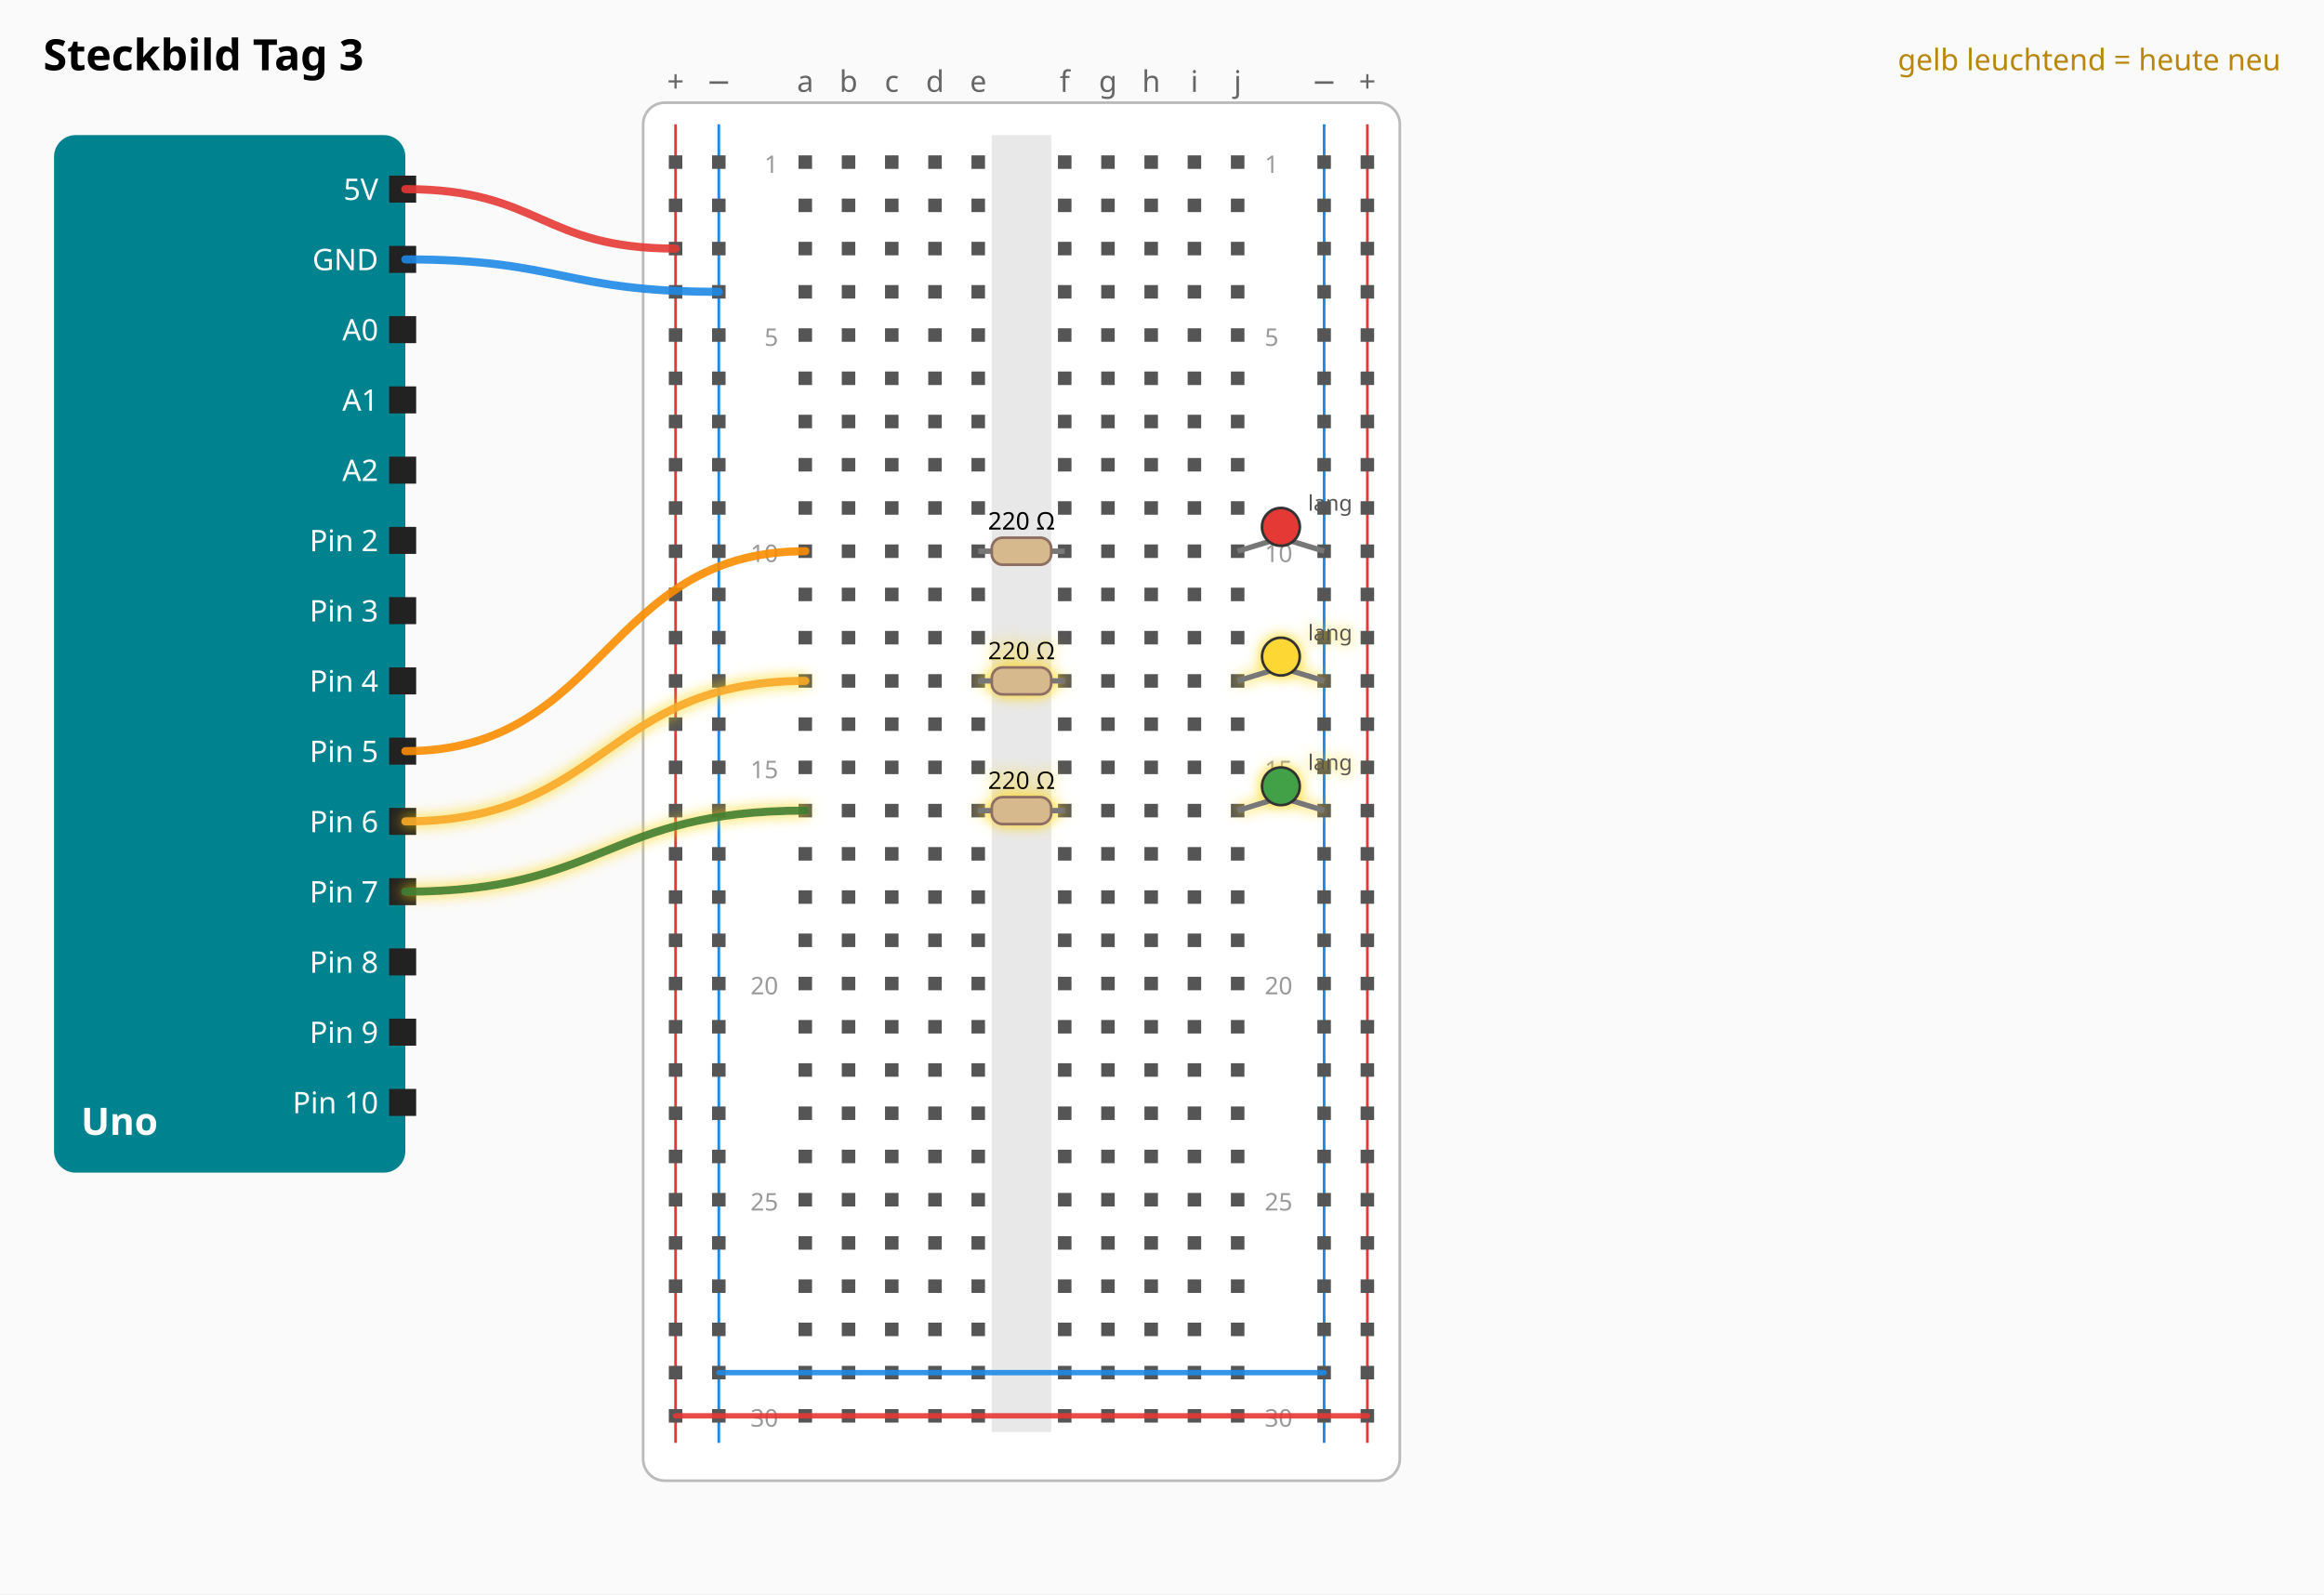
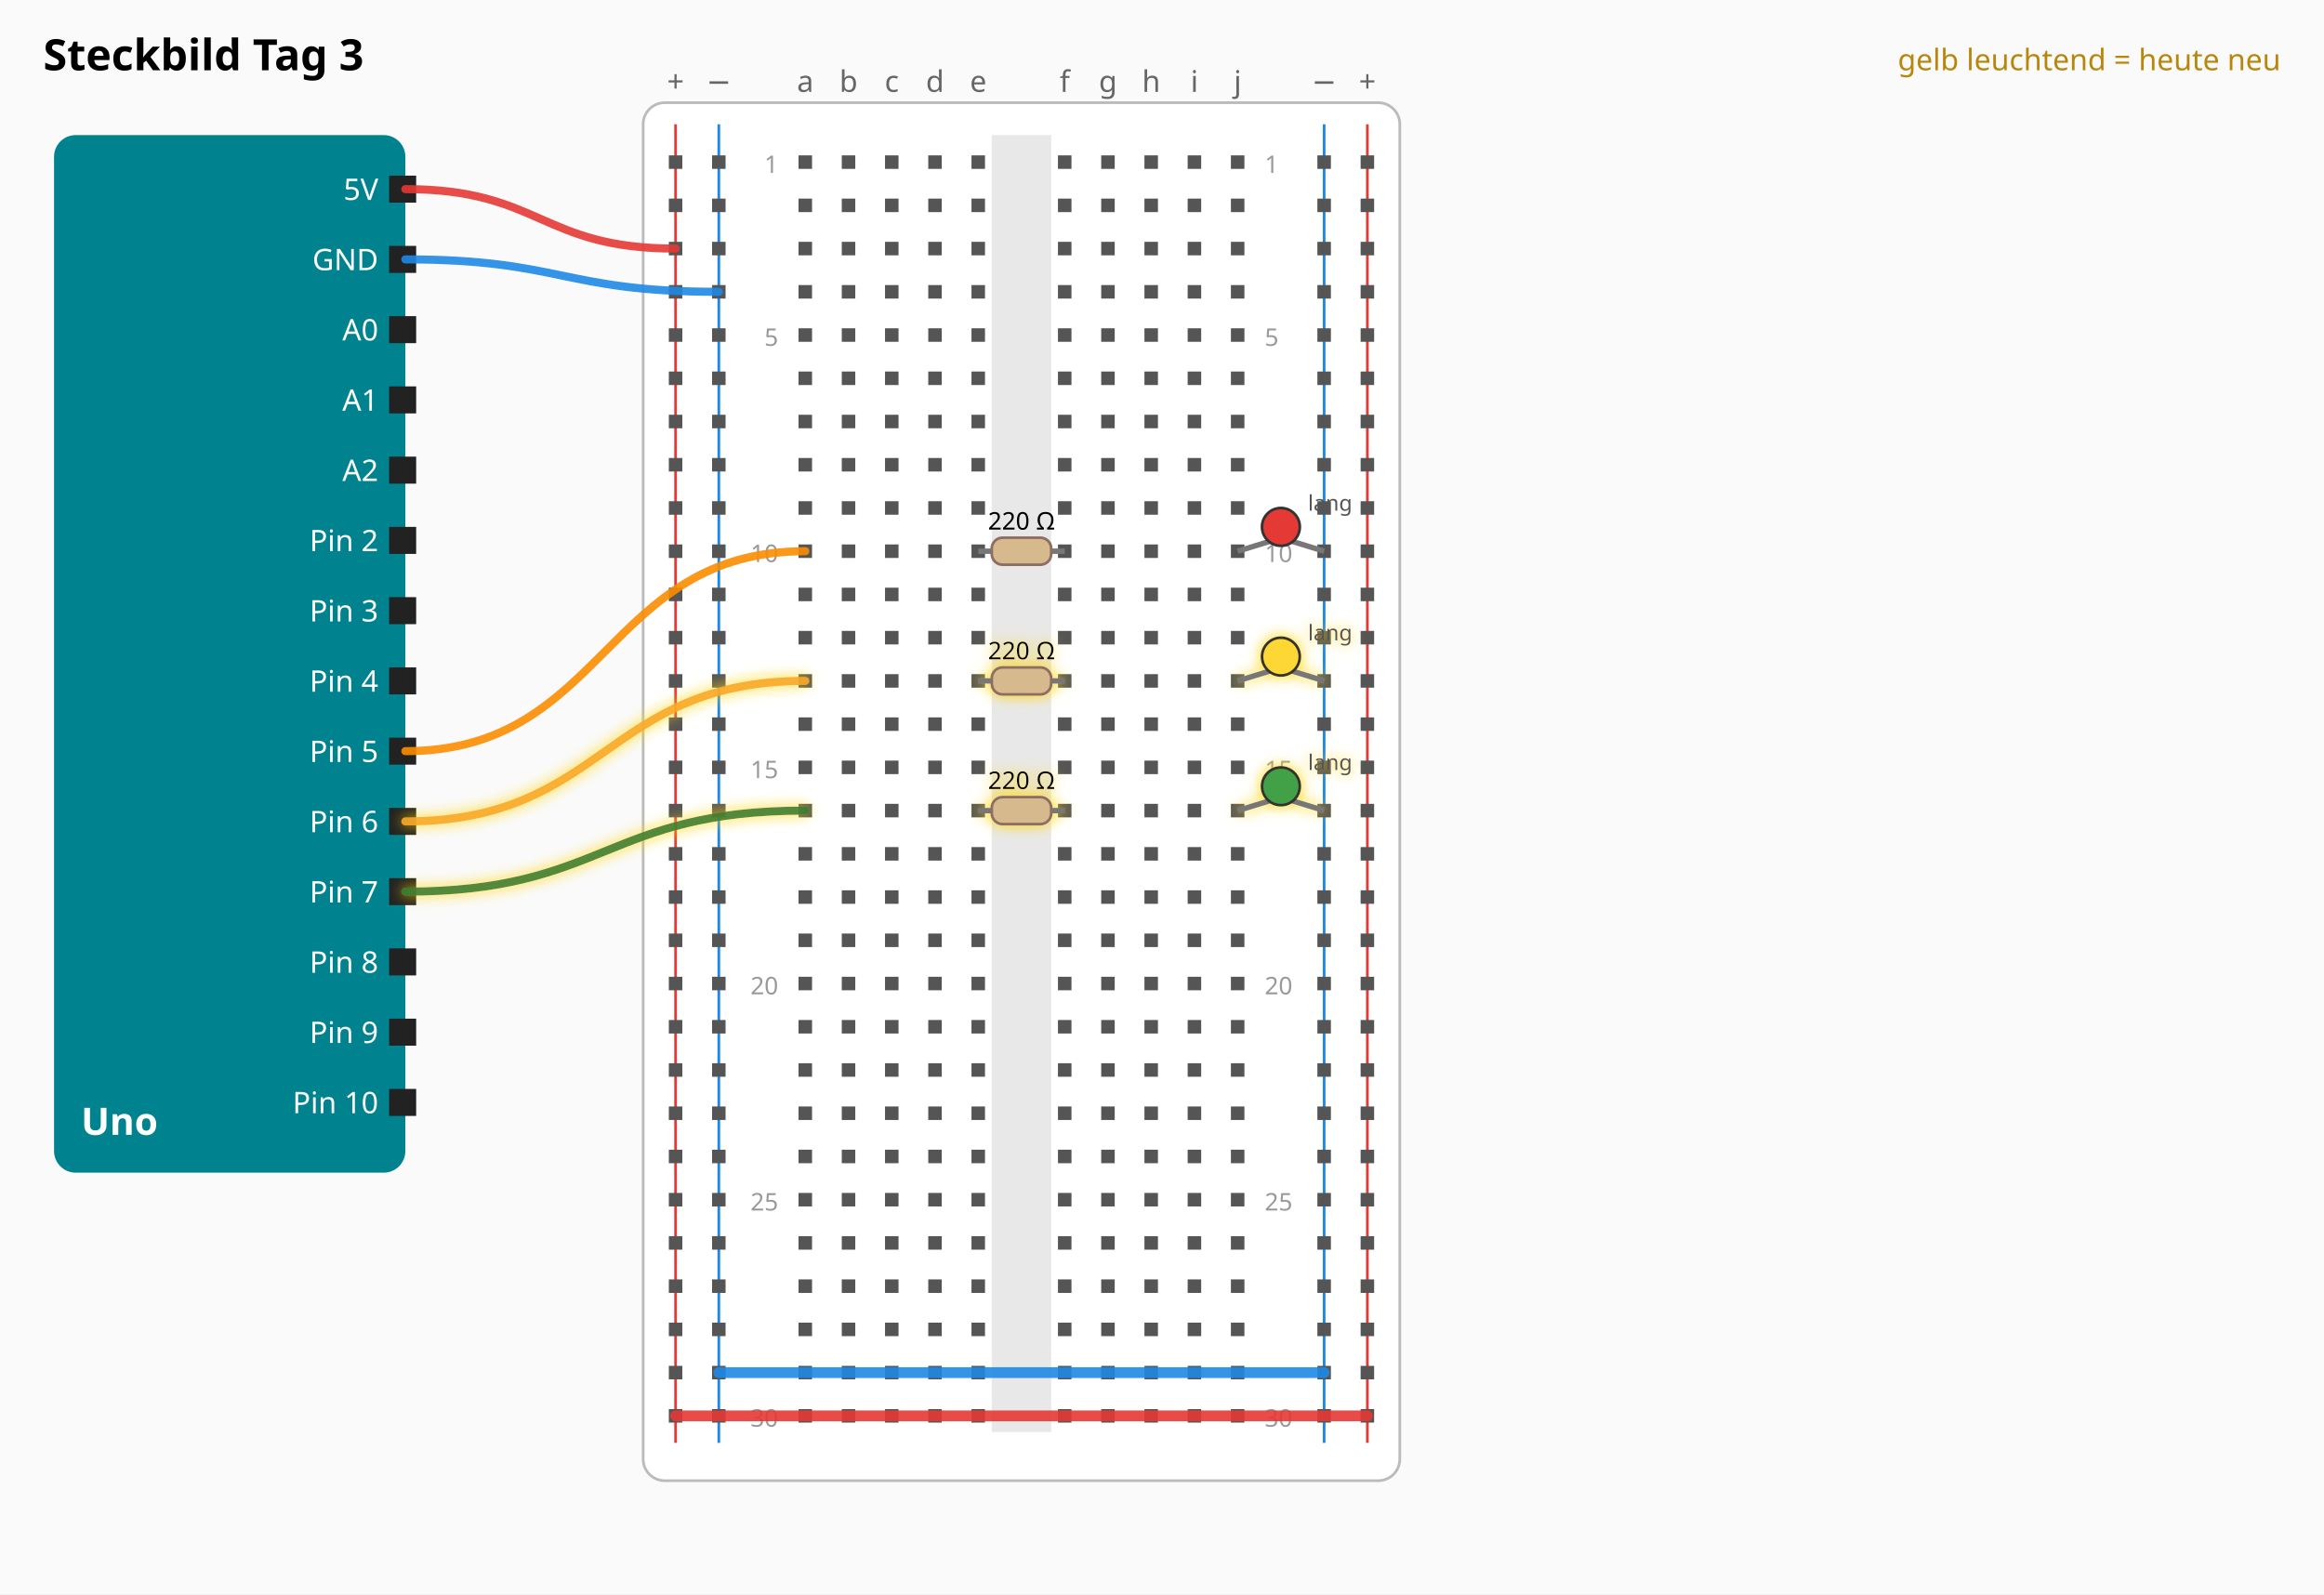
<svg xmlns="http://www.w3.org/2000/svg" viewBox="0 0 860 590" font-family="sans-serif" font-size="11">
  <defs>
    <filter id="glow" x="-50%" y="-50%" width="200%" height="200%">
      <feDropShadow dx="0" dy="0" stdDeviation="2.5" flood-color="#ffd400" flood-opacity="1" />
    </filter>
  </defs>
  <rect width="860" height="590" fill="#fafafa" />
  <text x="16" y="26" font-size="16" font-weight="bold">Steckbild Tag 3</text>
  <text x="844" y="26" text-anchor="end" fill="#b8860b">gelb leuchtend = heute neu</text>
  <rect x="238" y="38" width="280" height="510" rx="8" fill="#ffffff" stroke="#bbb" />
  <rect x="367" y="50" width="22" height="480" fill="#e8e8e8" />
  <line x1="250" y1="46" x2="250" y2="534" stroke="#e53935" stroke-width="1" />
  <line x1="506" y1="46" x2="506" y2="534" stroke="#e53935" stroke-width="1" />
  <line x1="266" y1="46" x2="266" y2="534" stroke="#1e88e5" stroke-width="1" />
  <line x1="490" y1="46" x2="490" y2="534" stroke="#1e88e5" stroke-width="1" />
  <text x="250" y="34" text-anchor="middle" fill="#666">+</text>
  <rect x="247.5" y="57.5" width="5" height="5" fill="#555" />
  <rect x="247.5" y="73.5" width="5" height="5" fill="#555" />
  <rect x="247.5" y="89.5" width="5" height="5" fill="#555" />
  <rect x="247.5" y="105.5" width="5" height="5" fill="#555" />
  <rect x="247.5" y="121.5" width="5" height="5" fill="#555" />
  <rect x="247.5" y="137.5" width="5" height="5" fill="#555" />
  <rect x="247.5" y="153.5" width="5" height="5" fill="#555" />
  <rect x="247.5" y="169.5" width="5" height="5" fill="#555" />
  <rect x="247.5" y="185.5" width="5" height="5" fill="#555" />
  <rect x="247.5" y="201.5" width="5" height="5" fill="#555" />
  <rect x="247.5" y="217.5" width="5" height="5" fill="#555" />
  <rect x="247.5" y="233.5" width="5" height="5" fill="#555" />
  <rect x="247.5" y="249.5" width="5" height="5" fill="#555" />
  <rect x="247.5" y="265.5" width="5" height="5" fill="#555" />
  <rect x="247.5" y="281.5" width="5" height="5" fill="#555" />
  <rect x="247.5" y="297.5" width="5" height="5" fill="#555" />
  <rect x="247.5" y="313.5" width="5" height="5" fill="#555" />
  <rect x="247.5" y="329.5" width="5" height="5" fill="#555" />
  <rect x="247.5" y="345.5" width="5" height="5" fill="#555" />
  <rect x="247.5" y="361.5" width="5" height="5" fill="#555" />
  <rect x="247.5" y="377.5" width="5" height="5" fill="#555" />
  <rect x="247.5" y="393.5" width="5" height="5" fill="#555" />
  <rect x="247.5" y="409.5" width="5" height="5" fill="#555" />
  <rect x="247.5" y="425.5" width="5" height="5" fill="#555" />
  <rect x="247.5" y="441.5" width="5" height="5" fill="#555" />
  <rect x="247.5" y="457.5" width="5" height="5" fill="#555" />
  <rect x="247.5" y="473.5" width="5" height="5" fill="#555" />
  <rect x="247.5" y="489.5" width="5" height="5" fill="#555" />
  <rect x="247.5" y="505.5" width="5" height="5" fill="#555" />
  <rect x="247.5" y="521.5" width="5" height="5" fill="#555" />
  <text x="266" y="34" text-anchor="middle" fill="#666">−</text>
  <rect x="263.5" y="57.5" width="5" height="5" fill="#555" />
  <rect x="263.5" y="73.5" width="5" height="5" fill="#555" />
  <rect x="263.5" y="89.5" width="5" height="5" fill="#555" />
  <rect x="263.5" y="105.5" width="5" height="5" fill="#555" />
  <rect x="263.5" y="121.5" width="5" height="5" fill="#555" />
  <rect x="263.5" y="137.5" width="5" height="5" fill="#555" />
  <rect x="263.5" y="153.5" width="5" height="5" fill="#555" />
  <rect x="263.5" y="169.5" width="5" height="5" fill="#555" />
  <rect x="263.5" y="185.5" width="5" height="5" fill="#555" />
  <rect x="263.5" y="201.5" width="5" height="5" fill="#555" />
  <rect x="263.5" y="217.5" width="5" height="5" fill="#555" />
  <rect x="263.5" y="233.5" width="5" height="5" fill="#555" />
  <rect x="263.5" y="249.5" width="5" height="5" fill="#555" />
  <rect x="263.5" y="265.5" width="5" height="5" fill="#555" />
  <rect x="263.5" y="281.5" width="5" height="5" fill="#555" />
  <rect x="263.5" y="297.5" width="5" height="5" fill="#555" />
  <rect x="263.5" y="313.5" width="5" height="5" fill="#555" />
  <rect x="263.5" y="329.5" width="5" height="5" fill="#555" />
  <rect x="263.5" y="345.5" width="5" height="5" fill="#555" />
  <rect x="263.5" y="361.5" width="5" height="5" fill="#555" />
  <rect x="263.5" y="377.5" width="5" height="5" fill="#555" />
  <rect x="263.5" y="393.5" width="5" height="5" fill="#555" />
  <rect x="263.5" y="409.5" width="5" height="5" fill="#555" />
  <rect x="263.5" y="425.5" width="5" height="5" fill="#555" />
  <rect x="263.5" y="441.5" width="5" height="5" fill="#555" />
  <rect x="263.5" y="457.5" width="5" height="5" fill="#555" />
  <rect x="263.5" y="473.5" width="5" height="5" fill="#555" />
  <rect x="263.5" y="489.5" width="5" height="5" fill="#555" />
  <rect x="263.5" y="505.5" width="5" height="5" fill="#555" />
  <rect x="263.5" y="521.5" width="5" height="5" fill="#555" />
  <text x="298" y="34" text-anchor="middle" fill="#666">a</text>
  <rect x="295.5" y="57.5" width="5" height="5" fill="#555" />
  <rect x="295.5" y="73.5" width="5" height="5" fill="#555" />
  <rect x="295.5" y="89.5" width="5" height="5" fill="#555" />
  <rect x="295.5" y="105.5" width="5" height="5" fill="#555" />
  <rect x="295.5" y="121.5" width="5" height="5" fill="#555" />
  <rect x="295.5" y="137.5" width="5" height="5" fill="#555" />
  <rect x="295.5" y="153.5" width="5" height="5" fill="#555" />
  <rect x="295.5" y="169.5" width="5" height="5" fill="#555" />
  <rect x="295.5" y="185.5" width="5" height="5" fill="#555" />
  <rect x="295.5" y="201.5" width="5" height="5" fill="#555" />
  <rect x="295.5" y="217.5" width="5" height="5" fill="#555" />
  <rect x="295.5" y="233.5" width="5" height="5" fill="#555" />
  <rect x="295.5" y="249.5" width="5" height="5" fill="#555" />
  <rect x="295.5" y="265.5" width="5" height="5" fill="#555" />
  <rect x="295.5" y="281.5" width="5" height="5" fill="#555" />
  <rect x="295.5" y="297.5" width="5" height="5" fill="#555" />
  <rect x="295.5" y="313.5" width="5" height="5" fill="#555" />
  <rect x="295.5" y="329.5" width="5" height="5" fill="#555" />
  <rect x="295.5" y="345.5" width="5" height="5" fill="#555" />
  <rect x="295.5" y="361.5" width="5" height="5" fill="#555" />
  <rect x="295.5" y="377.5" width="5" height="5" fill="#555" />
  <rect x="295.5" y="393.5" width="5" height="5" fill="#555" />
  <rect x="295.5" y="409.5" width="5" height="5" fill="#555" />
  <rect x="295.5" y="425.5" width="5" height="5" fill="#555" />
  <rect x="295.5" y="441.5" width="5" height="5" fill="#555" />
  <rect x="295.5" y="457.5" width="5" height="5" fill="#555" />
  <rect x="295.5" y="473.5" width="5" height="5" fill="#555" />
  <rect x="295.5" y="489.5" width="5" height="5" fill="#555" />
  <rect x="295.5" y="505.5" width="5" height="5" fill="#555" />
  <rect x="295.5" y="521.5" width="5" height="5" fill="#555" />
  <text x="314" y="34" text-anchor="middle" fill="#666">b</text>
  <rect x="311.5" y="57.5" width="5" height="5" fill="#555" />
  <rect x="311.5" y="73.5" width="5" height="5" fill="#555" />
  <rect x="311.5" y="89.5" width="5" height="5" fill="#555" />
  <rect x="311.5" y="105.5" width="5" height="5" fill="#555" />
  <rect x="311.5" y="121.5" width="5" height="5" fill="#555" />
  <rect x="311.5" y="137.5" width="5" height="5" fill="#555" />
  <rect x="311.5" y="153.5" width="5" height="5" fill="#555" />
  <rect x="311.5" y="169.5" width="5" height="5" fill="#555" />
  <rect x="311.5" y="185.5" width="5" height="5" fill="#555" />
  <rect x="311.5" y="201.5" width="5" height="5" fill="#555" />
  <rect x="311.5" y="217.5" width="5" height="5" fill="#555" />
  <rect x="311.5" y="233.5" width="5" height="5" fill="#555" />
  <rect x="311.5" y="249.5" width="5" height="5" fill="#555" />
  <rect x="311.5" y="265.5" width="5" height="5" fill="#555" />
  <rect x="311.5" y="281.5" width="5" height="5" fill="#555" />
  <rect x="311.5" y="297.5" width="5" height="5" fill="#555" />
  <rect x="311.5" y="313.5" width="5" height="5" fill="#555" />
  <rect x="311.5" y="329.5" width="5" height="5" fill="#555" />
  <rect x="311.5" y="345.5" width="5" height="5" fill="#555" />
  <rect x="311.5" y="361.5" width="5" height="5" fill="#555" />
  <rect x="311.5" y="377.5" width="5" height="5" fill="#555" />
  <rect x="311.5" y="393.5" width="5" height="5" fill="#555" />
  <rect x="311.5" y="409.5" width="5" height="5" fill="#555" />
  <rect x="311.5" y="425.5" width="5" height="5" fill="#555" />
  <rect x="311.5" y="441.5" width="5" height="5" fill="#555" />
  <rect x="311.5" y="457.5" width="5" height="5" fill="#555" />
  <rect x="311.5" y="473.5" width="5" height="5" fill="#555" />
  <rect x="311.5" y="489.5" width="5" height="5" fill="#555" />
  <rect x="311.5" y="505.5" width="5" height="5" fill="#555" />
  <rect x="311.5" y="521.5" width="5" height="5" fill="#555" />
  <text x="330" y="34" text-anchor="middle" fill="#666">c</text>
  <rect x="327.5" y="57.5" width="5" height="5" fill="#555" />
  <rect x="327.5" y="73.5" width="5" height="5" fill="#555" />
  <rect x="327.5" y="89.5" width="5" height="5" fill="#555" />
  <rect x="327.5" y="105.5" width="5" height="5" fill="#555" />
  <rect x="327.5" y="121.5" width="5" height="5" fill="#555" />
  <rect x="327.5" y="137.5" width="5" height="5" fill="#555" />
  <rect x="327.5" y="153.5" width="5" height="5" fill="#555" />
  <rect x="327.5" y="169.5" width="5" height="5" fill="#555" />
  <rect x="327.5" y="185.5" width="5" height="5" fill="#555" />
  <rect x="327.5" y="201.5" width="5" height="5" fill="#555" />
  <rect x="327.5" y="217.5" width="5" height="5" fill="#555" />
  <rect x="327.5" y="233.5" width="5" height="5" fill="#555" />
  <rect x="327.5" y="249.5" width="5" height="5" fill="#555" />
  <rect x="327.5" y="265.5" width="5" height="5" fill="#555" />
  <rect x="327.5" y="281.5" width="5" height="5" fill="#555" />
  <rect x="327.5" y="297.5" width="5" height="5" fill="#555" />
  <rect x="327.5" y="313.5" width="5" height="5" fill="#555" />
  <rect x="327.5" y="329.5" width="5" height="5" fill="#555" />
  <rect x="327.5" y="345.5" width="5" height="5" fill="#555" />
  <rect x="327.5" y="361.5" width="5" height="5" fill="#555" />
  <rect x="327.5" y="377.5" width="5" height="5" fill="#555" />
  <rect x="327.5" y="393.5" width="5" height="5" fill="#555" />
  <rect x="327.5" y="409.5" width="5" height="5" fill="#555" />
  <rect x="327.5" y="425.5" width="5" height="5" fill="#555" />
  <rect x="327.5" y="441.5" width="5" height="5" fill="#555" />
  <rect x="327.5" y="457.5" width="5" height="5" fill="#555" />
  <rect x="327.5" y="473.5" width="5" height="5" fill="#555" />
  <rect x="327.5" y="489.5" width="5" height="5" fill="#555" />
  <rect x="327.5" y="505.5" width="5" height="5" fill="#555" />
  <rect x="327.5" y="521.5" width="5" height="5" fill="#555" />
  <text x="346" y="34" text-anchor="middle" fill="#666">d</text>
  <rect x="343.5" y="57.5" width="5" height="5" fill="#555" />
  <rect x="343.5" y="73.5" width="5" height="5" fill="#555" />
  <rect x="343.5" y="89.5" width="5" height="5" fill="#555" />
  <rect x="343.5" y="105.5" width="5" height="5" fill="#555" />
  <rect x="343.5" y="121.5" width="5" height="5" fill="#555" />
  <rect x="343.5" y="137.5" width="5" height="5" fill="#555" />
  <rect x="343.5" y="153.5" width="5" height="5" fill="#555" />
  <rect x="343.5" y="169.5" width="5" height="5" fill="#555" />
  <rect x="343.5" y="185.5" width="5" height="5" fill="#555" />
  <rect x="343.5" y="201.5" width="5" height="5" fill="#555" />
  <rect x="343.5" y="217.5" width="5" height="5" fill="#555" />
  <rect x="343.5" y="233.5" width="5" height="5" fill="#555" />
  <rect x="343.5" y="249.5" width="5" height="5" fill="#555" />
  <rect x="343.5" y="265.5" width="5" height="5" fill="#555" />
  <rect x="343.5" y="281.5" width="5" height="5" fill="#555" />
  <rect x="343.5" y="297.5" width="5" height="5" fill="#555" />
  <rect x="343.5" y="313.5" width="5" height="5" fill="#555" />
  <rect x="343.5" y="329.5" width="5" height="5" fill="#555" />
  <rect x="343.5" y="345.5" width="5" height="5" fill="#555" />
  <rect x="343.5" y="361.5" width="5" height="5" fill="#555" />
  <rect x="343.5" y="377.5" width="5" height="5" fill="#555" />
  <rect x="343.5" y="393.5" width="5" height="5" fill="#555" />
  <rect x="343.5" y="409.5" width="5" height="5" fill="#555" />
  <rect x="343.5" y="425.5" width="5" height="5" fill="#555" />
  <rect x="343.5" y="441.5" width="5" height="5" fill="#555" />
  <rect x="343.5" y="457.5" width="5" height="5" fill="#555" />
  <rect x="343.5" y="473.5" width="5" height="5" fill="#555" />
  <rect x="343.5" y="489.5" width="5" height="5" fill="#555" />
  <rect x="343.5" y="505.5" width="5" height="5" fill="#555" />
  <rect x="343.5" y="521.5" width="5" height="5" fill="#555" />
  <text x="362" y="34" text-anchor="middle" fill="#666">e</text>
  <rect x="359.5" y="57.5" width="5" height="5" fill="#555" />
  <rect x="359.5" y="73.5" width="5" height="5" fill="#555" />
  <rect x="359.5" y="89.5" width="5" height="5" fill="#555" />
  <rect x="359.5" y="105.5" width="5" height="5" fill="#555" />
  <rect x="359.5" y="121.5" width="5" height="5" fill="#555" />
  <rect x="359.5" y="137.5" width="5" height="5" fill="#555" />
  <rect x="359.5" y="153.5" width="5" height="5" fill="#555" />
  <rect x="359.5" y="169.5" width="5" height="5" fill="#555" />
  <rect x="359.5" y="185.5" width="5" height="5" fill="#555" />
  <rect x="359.5" y="201.5" width="5" height="5" fill="#555" />
  <rect x="359.5" y="217.5" width="5" height="5" fill="#555" />
  <rect x="359.5" y="233.5" width="5" height="5" fill="#555" />
  <rect x="359.5" y="249.5" width="5" height="5" fill="#555" />
  <rect x="359.5" y="265.5" width="5" height="5" fill="#555" />
  <rect x="359.5" y="281.5" width="5" height="5" fill="#555" />
  <rect x="359.5" y="297.5" width="5" height="5" fill="#555" />
  <rect x="359.5" y="313.5" width="5" height="5" fill="#555" />
  <rect x="359.5" y="329.5" width="5" height="5" fill="#555" />
  <rect x="359.5" y="345.5" width="5" height="5" fill="#555" />
  <rect x="359.5" y="361.5" width="5" height="5" fill="#555" />
  <rect x="359.5" y="377.5" width="5" height="5" fill="#555" />
  <rect x="359.5" y="393.5" width="5" height="5" fill="#555" />
  <rect x="359.5" y="409.5" width="5" height="5" fill="#555" />
  <rect x="359.5" y="425.5" width="5" height="5" fill="#555" />
  <rect x="359.5" y="441.5" width="5" height="5" fill="#555" />
  <rect x="359.5" y="457.5" width="5" height="5" fill="#555" />
  <rect x="359.5" y="473.5" width="5" height="5" fill="#555" />
  <rect x="359.5" y="489.5" width="5" height="5" fill="#555" />
  <rect x="359.5" y="505.5" width="5" height="5" fill="#555" />
  <rect x="359.5" y="521.5" width="5" height="5" fill="#555" />
  <text x="394" y="34" text-anchor="middle" fill="#666">f</text>
  <rect x="391.5" y="57.5" width="5" height="5" fill="#555" />
  <rect x="391.5" y="73.5" width="5" height="5" fill="#555" />
  <rect x="391.5" y="89.5" width="5" height="5" fill="#555" />
  <rect x="391.5" y="105.5" width="5" height="5" fill="#555" />
  <rect x="391.5" y="121.5" width="5" height="5" fill="#555" />
  <rect x="391.5" y="137.5" width="5" height="5" fill="#555" />
  <rect x="391.5" y="153.5" width="5" height="5" fill="#555" />
  <rect x="391.5" y="169.5" width="5" height="5" fill="#555" />
  <rect x="391.5" y="185.5" width="5" height="5" fill="#555" />
  <rect x="391.5" y="201.5" width="5" height="5" fill="#555" />
  <rect x="391.5" y="217.5" width="5" height="5" fill="#555" />
  <rect x="391.5" y="233.5" width="5" height="5" fill="#555" />
  <rect x="391.5" y="249.5" width="5" height="5" fill="#555" />
  <rect x="391.5" y="265.5" width="5" height="5" fill="#555" />
  <rect x="391.5" y="281.5" width="5" height="5" fill="#555" />
  <rect x="391.5" y="297.5" width="5" height="5" fill="#555" />
  <rect x="391.5" y="313.5" width="5" height="5" fill="#555" />
  <rect x="391.5" y="329.5" width="5" height="5" fill="#555" />
  <rect x="391.5" y="345.5" width="5" height="5" fill="#555" />
  <rect x="391.5" y="361.5" width="5" height="5" fill="#555" />
  <rect x="391.5" y="377.5" width="5" height="5" fill="#555" />
  <rect x="391.5" y="393.5" width="5" height="5" fill="#555" />
  <rect x="391.5" y="409.5" width="5" height="5" fill="#555" />
  <rect x="391.5" y="425.5" width="5" height="5" fill="#555" />
  <rect x="391.5" y="441.5" width="5" height="5" fill="#555" />
  <rect x="391.5" y="457.5" width="5" height="5" fill="#555" />
  <rect x="391.5" y="473.5" width="5" height="5" fill="#555" />
  <rect x="391.5" y="489.5" width="5" height="5" fill="#555" />
  <rect x="391.5" y="505.5" width="5" height="5" fill="#555" />
  <rect x="391.5" y="521.5" width="5" height="5" fill="#555" />
  <text x="410" y="34" text-anchor="middle" fill="#666">g</text>
  <rect x="407.5" y="57.5" width="5" height="5" fill="#555" />
  <rect x="407.5" y="73.5" width="5" height="5" fill="#555" />
  <rect x="407.5" y="89.5" width="5" height="5" fill="#555" />
  <rect x="407.5" y="105.5" width="5" height="5" fill="#555" />
  <rect x="407.5" y="121.5" width="5" height="5" fill="#555" />
  <rect x="407.5" y="137.5" width="5" height="5" fill="#555" />
  <rect x="407.5" y="153.5" width="5" height="5" fill="#555" />
  <rect x="407.5" y="169.5" width="5" height="5" fill="#555" />
  <rect x="407.5" y="185.5" width="5" height="5" fill="#555" />
  <rect x="407.5" y="201.5" width="5" height="5" fill="#555" />
  <rect x="407.5" y="217.5" width="5" height="5" fill="#555" />
  <rect x="407.5" y="233.5" width="5" height="5" fill="#555" />
  <rect x="407.5" y="249.5" width="5" height="5" fill="#555" />
  <rect x="407.5" y="265.5" width="5" height="5" fill="#555" />
  <rect x="407.5" y="281.5" width="5" height="5" fill="#555" />
  <rect x="407.5" y="297.5" width="5" height="5" fill="#555" />
  <rect x="407.5" y="313.5" width="5" height="5" fill="#555" />
  <rect x="407.5" y="329.5" width="5" height="5" fill="#555" />
  <rect x="407.5" y="345.5" width="5" height="5" fill="#555" />
  <rect x="407.5" y="361.5" width="5" height="5" fill="#555" />
  <rect x="407.5" y="377.5" width="5" height="5" fill="#555" />
  <rect x="407.5" y="393.5" width="5" height="5" fill="#555" />
  <rect x="407.5" y="409.5" width="5" height="5" fill="#555" />
  <rect x="407.5" y="425.5" width="5" height="5" fill="#555" />
  <rect x="407.5" y="441.5" width="5" height="5" fill="#555" />
  <rect x="407.5" y="457.5" width="5" height="5" fill="#555" />
  <rect x="407.5" y="473.5" width="5" height="5" fill="#555" />
  <rect x="407.5" y="489.5" width="5" height="5" fill="#555" />
  <rect x="407.5" y="505.5" width="5" height="5" fill="#555" />
  <rect x="407.5" y="521.5" width="5" height="5" fill="#555" />
  <text x="426" y="34" text-anchor="middle" fill="#666">h</text>
  <rect x="423.5" y="57.5" width="5" height="5" fill="#555" />
  <rect x="423.5" y="73.5" width="5" height="5" fill="#555" />
  <rect x="423.5" y="89.5" width="5" height="5" fill="#555" />
  <rect x="423.5" y="105.5" width="5" height="5" fill="#555" />
  <rect x="423.5" y="121.5" width="5" height="5" fill="#555" />
  <rect x="423.5" y="137.5" width="5" height="5" fill="#555" />
  <rect x="423.5" y="153.5" width="5" height="5" fill="#555" />
  <rect x="423.5" y="169.5" width="5" height="5" fill="#555" />
  <rect x="423.5" y="185.5" width="5" height="5" fill="#555" />
  <rect x="423.5" y="201.5" width="5" height="5" fill="#555" />
  <rect x="423.5" y="217.5" width="5" height="5" fill="#555" />
  <rect x="423.5" y="233.5" width="5" height="5" fill="#555" />
  <rect x="423.5" y="249.5" width="5" height="5" fill="#555" />
  <rect x="423.5" y="265.5" width="5" height="5" fill="#555" />
  <rect x="423.5" y="281.5" width="5" height="5" fill="#555" />
  <rect x="423.5" y="297.5" width="5" height="5" fill="#555" />
  <rect x="423.5" y="313.5" width="5" height="5" fill="#555" />
  <rect x="423.5" y="329.5" width="5" height="5" fill="#555" />
  <rect x="423.5" y="345.5" width="5" height="5" fill="#555" />
  <rect x="423.5" y="361.5" width="5" height="5" fill="#555" />
  <rect x="423.5" y="377.5" width="5" height="5" fill="#555" />
  <rect x="423.5" y="393.5" width="5" height="5" fill="#555" />
  <rect x="423.5" y="409.5" width="5" height="5" fill="#555" />
  <rect x="423.5" y="425.5" width="5" height="5" fill="#555" />
  <rect x="423.5" y="441.5" width="5" height="5" fill="#555" />
  <rect x="423.5" y="457.5" width="5" height="5" fill="#555" />
  <rect x="423.5" y="473.5" width="5" height="5" fill="#555" />
  <rect x="423.5" y="489.5" width="5" height="5" fill="#555" />
  <rect x="423.5" y="505.5" width="5" height="5" fill="#555" />
  <rect x="423.5" y="521.5" width="5" height="5" fill="#555" />
  <text x="442" y="34" text-anchor="middle" fill="#666">i</text>
  <rect x="439.5" y="57.5" width="5" height="5" fill="#555" />
  <rect x="439.5" y="73.5" width="5" height="5" fill="#555" />
  <rect x="439.5" y="89.5" width="5" height="5" fill="#555" />
  <rect x="439.5" y="105.5" width="5" height="5" fill="#555" />
  <rect x="439.5" y="121.5" width="5" height="5" fill="#555" />
  <rect x="439.5" y="137.5" width="5" height="5" fill="#555" />
  <rect x="439.5" y="153.5" width="5" height="5" fill="#555" />
  <rect x="439.5" y="169.5" width="5" height="5" fill="#555" />
  <rect x="439.5" y="185.5" width="5" height="5" fill="#555" />
  <rect x="439.5" y="201.5" width="5" height="5" fill="#555" />
  <rect x="439.5" y="217.5" width="5" height="5" fill="#555" />
  <rect x="439.5" y="233.5" width="5" height="5" fill="#555" />
  <rect x="439.5" y="249.5" width="5" height="5" fill="#555" />
  <rect x="439.5" y="265.5" width="5" height="5" fill="#555" />
  <rect x="439.5" y="281.5" width="5" height="5" fill="#555" />
  <rect x="439.5" y="297.5" width="5" height="5" fill="#555" />
  <rect x="439.5" y="313.5" width="5" height="5" fill="#555" />
  <rect x="439.5" y="329.5" width="5" height="5" fill="#555" />
  <rect x="439.5" y="345.5" width="5" height="5" fill="#555" />
  <rect x="439.5" y="361.5" width="5" height="5" fill="#555" />
  <rect x="439.5" y="377.5" width="5" height="5" fill="#555" />
  <rect x="439.5" y="393.5" width="5" height="5" fill="#555" />
  <rect x="439.5" y="409.5" width="5" height="5" fill="#555" />
  <rect x="439.5" y="425.5" width="5" height="5" fill="#555" />
  <rect x="439.5" y="441.5" width="5" height="5" fill="#555" />
  <rect x="439.5" y="457.5" width="5" height="5" fill="#555" />
  <rect x="439.5" y="473.5" width="5" height="5" fill="#555" />
  <rect x="439.5" y="489.5" width="5" height="5" fill="#555" />
  <rect x="439.5" y="505.5" width="5" height="5" fill="#555" />
  <rect x="439.5" y="521.5" width="5" height="5" fill="#555" />
  <text x="458" y="34" text-anchor="middle" fill="#666">j</text>
  <rect x="455.5" y="57.5" width="5" height="5" fill="#555" />
  <rect x="455.5" y="73.5" width="5" height="5" fill="#555" />
  <rect x="455.5" y="89.5" width="5" height="5" fill="#555" />
  <rect x="455.5" y="105.5" width="5" height="5" fill="#555" />
  <rect x="455.5" y="121.5" width="5" height="5" fill="#555" />
  <rect x="455.5" y="137.5" width="5" height="5" fill="#555" />
  <rect x="455.5" y="153.5" width="5" height="5" fill="#555" />
  <rect x="455.5" y="169.5" width="5" height="5" fill="#555" />
  <rect x="455.5" y="185.5" width="5" height="5" fill="#555" />
  <rect x="455.5" y="201.5" width="5" height="5" fill="#555" />
  <rect x="455.5" y="217.5" width="5" height="5" fill="#555" />
  <rect x="455.5" y="233.5" width="5" height="5" fill="#555" />
  <rect x="455.5" y="249.5" width="5" height="5" fill="#555" />
  <rect x="455.5" y="265.5" width="5" height="5" fill="#555" />
  <rect x="455.5" y="281.5" width="5" height="5" fill="#555" />
  <rect x="455.5" y="297.5" width="5" height="5" fill="#555" />
  <rect x="455.5" y="313.5" width="5" height="5" fill="#555" />
  <rect x="455.5" y="329.5" width="5" height="5" fill="#555" />
  <rect x="455.5" y="345.5" width="5" height="5" fill="#555" />
  <rect x="455.5" y="361.5" width="5" height="5" fill="#555" />
  <rect x="455.5" y="377.5" width="5" height="5" fill="#555" />
  <rect x="455.5" y="393.5" width="5" height="5" fill="#555" />
  <rect x="455.5" y="409.5" width="5" height="5" fill="#555" />
  <rect x="455.5" y="425.5" width="5" height="5" fill="#555" />
  <rect x="455.5" y="441.5" width="5" height="5" fill="#555" />
  <rect x="455.5" y="457.5" width="5" height="5" fill="#555" />
  <rect x="455.5" y="473.5" width="5" height="5" fill="#555" />
  <rect x="455.5" y="489.5" width="5" height="5" fill="#555" />
  <rect x="455.5" y="505.5" width="5" height="5" fill="#555" />
  <rect x="455.5" y="521.5" width="5" height="5" fill="#555" />
  <text x="490" y="34" text-anchor="middle" fill="#666">−</text>
  <rect x="487.5" y="57.5" width="5" height="5" fill="#555" />
  <rect x="487.5" y="73.5" width="5" height="5" fill="#555" />
  <rect x="487.5" y="89.5" width="5" height="5" fill="#555" />
  <rect x="487.5" y="105.5" width="5" height="5" fill="#555" />
  <rect x="487.5" y="121.5" width="5" height="5" fill="#555" />
  <rect x="487.5" y="137.5" width="5" height="5" fill="#555" />
  <rect x="487.5" y="153.5" width="5" height="5" fill="#555" />
  <rect x="487.5" y="169.5" width="5" height="5" fill="#555" />
  <rect x="487.5" y="185.5" width="5" height="5" fill="#555" />
  <rect x="487.5" y="201.5" width="5" height="5" fill="#555" />
  <rect x="487.5" y="217.5" width="5" height="5" fill="#555" />
  <rect x="487.5" y="233.5" width="5" height="5" fill="#555" />
  <rect x="487.5" y="249.5" width="5" height="5" fill="#555" />
  <rect x="487.5" y="265.5" width="5" height="5" fill="#555" />
  <rect x="487.5" y="281.5" width="5" height="5" fill="#555" />
  <rect x="487.5" y="297.5" width="5" height="5" fill="#555" />
  <rect x="487.5" y="313.5" width="5" height="5" fill="#555" />
  <rect x="487.5" y="329.5" width="5" height="5" fill="#555" />
  <rect x="487.5" y="345.5" width="5" height="5" fill="#555" />
  <rect x="487.5" y="361.5" width="5" height="5" fill="#555" />
  <rect x="487.5" y="377.5" width="5" height="5" fill="#555" />
  <rect x="487.5" y="393.5" width="5" height="5" fill="#555" />
  <rect x="487.5" y="409.5" width="5" height="5" fill="#555" />
  <rect x="487.5" y="425.5" width="5" height="5" fill="#555" />
  <rect x="487.5" y="441.5" width="5" height="5" fill="#555" />
  <rect x="487.5" y="457.5" width="5" height="5" fill="#555" />
  <rect x="487.5" y="473.5" width="5" height="5" fill="#555" />
  <rect x="487.5" y="489.5" width="5" height="5" fill="#555" />
  <rect x="487.5" y="505.5" width="5" height="5" fill="#555" />
  <rect x="487.5" y="521.5" width="5" height="5" fill="#555" />
  <text x="506" y="34" text-anchor="middle" fill="#666">+</text>
  <rect x="503.5" y="57.5" width="5" height="5" fill="#555" />
  <rect x="503.5" y="73.5" width="5" height="5" fill="#555" />
  <rect x="503.5" y="89.5" width="5" height="5" fill="#555" />
  <rect x="503.5" y="105.5" width="5" height="5" fill="#555" />
  <rect x="503.5" y="121.5" width="5" height="5" fill="#555" />
  <rect x="503.5" y="137.5" width="5" height="5" fill="#555" />
  <rect x="503.5" y="153.5" width="5" height="5" fill="#555" />
  <rect x="503.5" y="169.5" width="5" height="5" fill="#555" />
  <rect x="503.5" y="185.5" width="5" height="5" fill="#555" />
  <rect x="503.5" y="201.5" width="5" height="5" fill="#555" />
  <rect x="503.5" y="217.5" width="5" height="5" fill="#555" />
  <rect x="503.5" y="233.5" width="5" height="5" fill="#555" />
  <rect x="503.5" y="249.5" width="5" height="5" fill="#555" />
  <rect x="503.5" y="265.5" width="5" height="5" fill="#555" />
  <rect x="503.5" y="281.5" width="5" height="5" fill="#555" />
  <rect x="503.5" y="297.5" width="5" height="5" fill="#555" />
  <rect x="503.5" y="313.5" width="5" height="5" fill="#555" />
  <rect x="503.5" y="329.5" width="5" height="5" fill="#555" />
  <rect x="503.5" y="345.5" width="5" height="5" fill="#555" />
  <rect x="503.5" y="361.5" width="5" height="5" fill="#555" />
  <rect x="503.5" y="377.5" width="5" height="5" fill="#555" />
  <rect x="503.5" y="393.5" width="5" height="5" fill="#555" />
  <rect x="503.5" y="409.5" width="5" height="5" fill="#555" />
  <rect x="503.5" y="425.5" width="5" height="5" fill="#555" />
  <rect x="503.5" y="441.5" width="5" height="5" fill="#555" />
  <rect x="503.5" y="457.5" width="5" height="5" fill="#555" />
  <rect x="503.5" y="473.5" width="5" height="5" fill="#555" />
  <rect x="503.5" y="489.5" width="5" height="5" fill="#555" />
  <rect x="503.5" y="505.5" width="5" height="5" fill="#555" />
  <rect x="503.5" y="521.5" width="5" height="5" fill="#555" />
  <text x="288" y="64" text-anchor="end" fill="#999" font-size="9">1</text>
  <text x="468" y="64" fill="#999" font-size="9">1</text>
  <text x="288" y="128" text-anchor="end" fill="#999" font-size="9">5</text>
  <text x="468" y="128" fill="#999" font-size="9">5</text>
  <text x="288" y="208" text-anchor="end" fill="#999" font-size="9">10</text>
  <text x="468" y="208" fill="#999" font-size="9">10</text>
  <text x="288" y="288" text-anchor="end" fill="#999" font-size="9">15</text>
  <text x="468" y="288" fill="#999" font-size="9">15</text>
  <text x="288" y="368" text-anchor="end" fill="#999" font-size="9">20</text>
  <text x="468" y="368" fill="#999" font-size="9">20</text>
  <text x="288" y="448" text-anchor="end" fill="#999" font-size="9">25</text>
  <text x="468" y="448" fill="#999" font-size="9">25</text>
  <text x="288" y="528" text-anchor="end" fill="#999" font-size="9">30</text>
  <text x="468" y="528" fill="#999" font-size="9">30</text>
  <rect x="20" y="50" width="130" height="384" rx="8" fill="#00838f" />
  <text x="30" y="420" fill="#fff" font-size="14" font-weight="bold">Uno</text>
  <text x="140" y="74" text-anchor="end" fill="#fff">5V</text>
  <rect x="144" y="65" width="10" height="10" fill="#222" />
  <text x="140" y="100" text-anchor="end" fill="#fff">GND</text>
  <rect x="144" y="91" width="10" height="10" fill="#222" />
  <text x="140" y="126" text-anchor="end" fill="#fff">A0</text>
  <rect x="144" y="117" width="10" height="10" fill="#222" />
  <text x="140" y="152" text-anchor="end" fill="#fff">A1</text>
  <rect x="144" y="143" width="10" height="10" fill="#222" />
  <text x="140" y="178" text-anchor="end" fill="#fff">A2</text>
  <rect x="144" y="169" width="10" height="10" fill="#222" />
  <text x="140" y="204" text-anchor="end" fill="#fff">Pin 2</text>
  <rect x="144" y="195" width="10" height="10" fill="#222" />
  <text x="140" y="230" text-anchor="end" fill="#fff">Pin 3</text>
  <rect x="144" y="221" width="10" height="10" fill="#222" />
  <text x="140" y="256" text-anchor="end" fill="#fff">Pin 4</text>
  <rect x="144" y="247" width="10" height="10" fill="#222" />
  <text x="140" y="282" text-anchor="end" fill="#fff">Pin 5</text>
  <rect x="144" y="273" width="10" height="10" fill="#222" />
  <text x="140" y="308" text-anchor="end" fill="#fff">Pin 6</text>
  <rect x="144" y="299" width="10" height="10" fill="#222" />
  <text x="140" y="334" text-anchor="end" fill="#fff">Pin 7</text>
  <rect x="144" y="325" width="10" height="10" fill="#222" />
  <text x="140" y="360" text-anchor="end" fill="#fff">Pin 8</text>
  <rect x="144" y="351" width="10" height="10" fill="#222" />
  <text x="140" y="386" text-anchor="end" fill="#fff">Pin 9</text>
  <rect x="144" y="377" width="10" height="10" fill="#222" />
  <text x="140" y="412" text-anchor="end" fill="#fff">Pin 10</text>
  <rect x="144" y="403" width="10" height="10" fill="#222" />
  <path d="M150,70 C200.0,70 200.0,92 250,92" fill="none" stroke="#e53935" stroke-width="3" stroke-linecap="round" opacity="0.9" />
  <path d="M150,96 C208.0,96 208.0,108 266,108" fill="none" stroke="#1e88e5" stroke-width="3" stroke-linecap="round" opacity="0.9" />
-   <path d="M250,524 C378.0,524 378.0,524 506,524" fill="none" stroke="#e53935" stroke-width="2" stroke-linecap="round" opacity="0.9" />
-   <path d="M266,508 C378.0,508 378.0,508 490,508" fill="none" stroke="#1e88e5" stroke-width="2" stroke-linecap="round" opacity="0.9" />
+   <path d="M250,524 C378.0,524 378.0,524 506,524" fill="none" stroke="#e53935" stroke-width="4" stroke-linecap="round" opacity="0.9" />
+   <path d="M266,508 C378.0,508 378.0,508 490,508" fill="none" stroke="#1e88e5" stroke-width="4" stroke-linecap="round" opacity="0.9" />
  <line x1="362" y1="204" x2="394" y2="204" stroke="#777" stroke-width="2" />
  <rect x="367.0" y="199.0" width="22" height="10" rx="4" fill="#d7b98e" stroke="#8d6e63" />
  <text x="378.0" y="196.0" text-anchor="middle" font-size="9">220 Ω</text>
  <line x1="458" y1="204" x2="471.0" y2="200" stroke="#777" stroke-width="2" />
  <line x1="490" y1="204" x2="477.0" y2="200" stroke="#777" stroke-width="2" />
  <circle cx="474.0" cy="195" r="7" fill="#e53935" stroke="#333" />
  <text x="484.0" y="189" font-size="8" fill="#555">lang</text>
  <path d="M150,278 C224.0,278 224.0,204 298,204" fill="none" stroke="#fb8c00" stroke-width="3" stroke-linecap="round" opacity="0.9" />
  <g class="neu" filter="url(#glow)">
    <line x1="362" y1="252" x2="394" y2="252" stroke="#777" stroke-width="2" />
    <rect x="367.0" y="247.0" width="22" height="10" rx="4" fill="#d7b98e" stroke="#8d6e63" />
    <text x="378.0" y="244.0" text-anchor="middle" font-size="9">220 Ω</text>
  </g>
  <g class="neu" filter="url(#glow)">
    <line x1="458" y1="252" x2="471.0" y2="248" stroke="#777" stroke-width="2" />
    <line x1="490" y1="252" x2="477.0" y2="248" stroke="#777" stroke-width="2" />
    <circle cx="474.0" cy="243" r="7" fill="#fdd835" stroke="#333" />
    <text x="484.0" y="237" font-size="8" fill="#555">lang</text>
  </g>
  <g class="neu" filter="url(#glow)">
    <path d="M150,304 C224.0,304 224.0,252 298,252" fill="none" stroke="#f9a825" stroke-width="3" stroke-linecap="round" opacity="0.9" />
  </g>
  <g class="neu" filter="url(#glow)">
    <line x1="362" y1="300" x2="394" y2="300" stroke="#777" stroke-width="2" />
    <rect x="367.0" y="295.0" width="22" height="10" rx="4" fill="#d7b98e" stroke="#8d6e63" />
    <text x="378.0" y="292.0" text-anchor="middle" font-size="9">220 Ω</text>
  </g>
  <g class="neu" filter="url(#glow)">
    <line x1="458" y1="300" x2="471.0" y2="296" stroke="#777" stroke-width="2" />
    <line x1="490" y1="300" x2="477.0" y2="296" stroke="#777" stroke-width="2" />
    <circle cx="474.0" cy="291" r="7" fill="#43a047" stroke="#333" />
    <text x="484.0" y="285" font-size="8" fill="#555">lang</text>
  </g>
  <g class="neu" filter="url(#glow)">
    <path d="M150,330 C224.0,330 224.0,300 298,300" fill="none" stroke="#2e7d32" stroke-width="3" stroke-linecap="round" opacity="0.9" />
  </g>
</svg>
